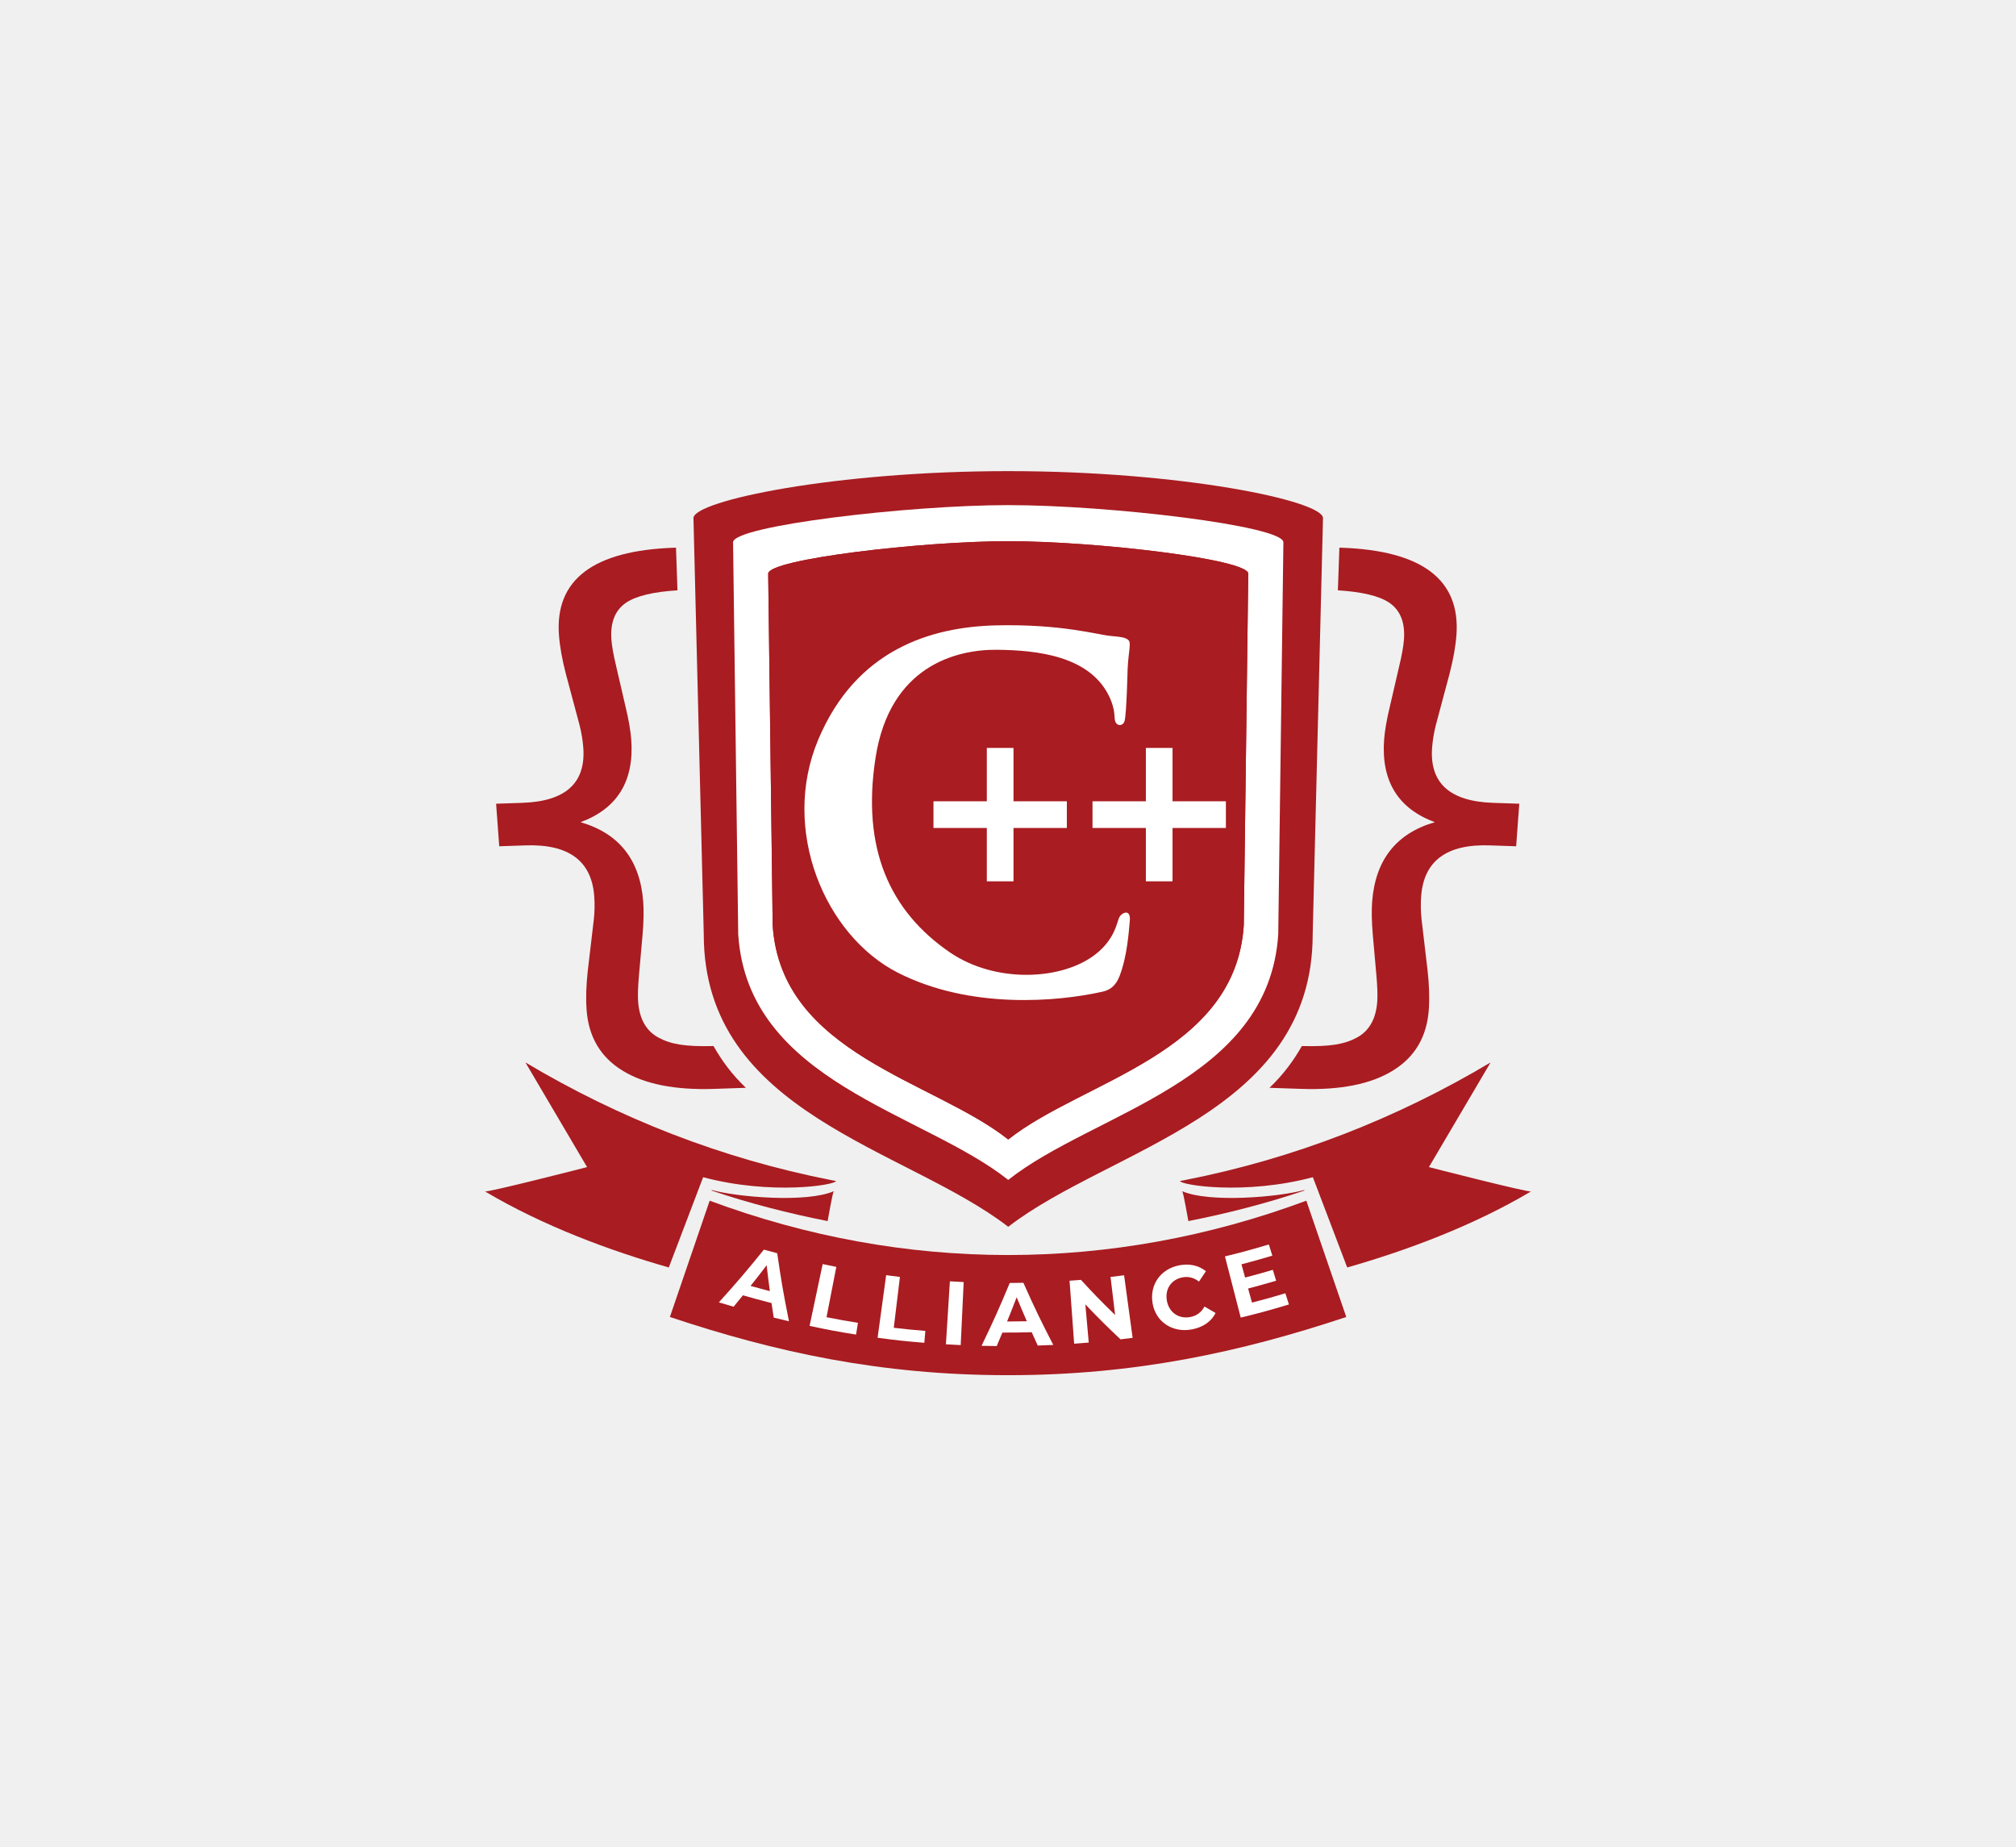
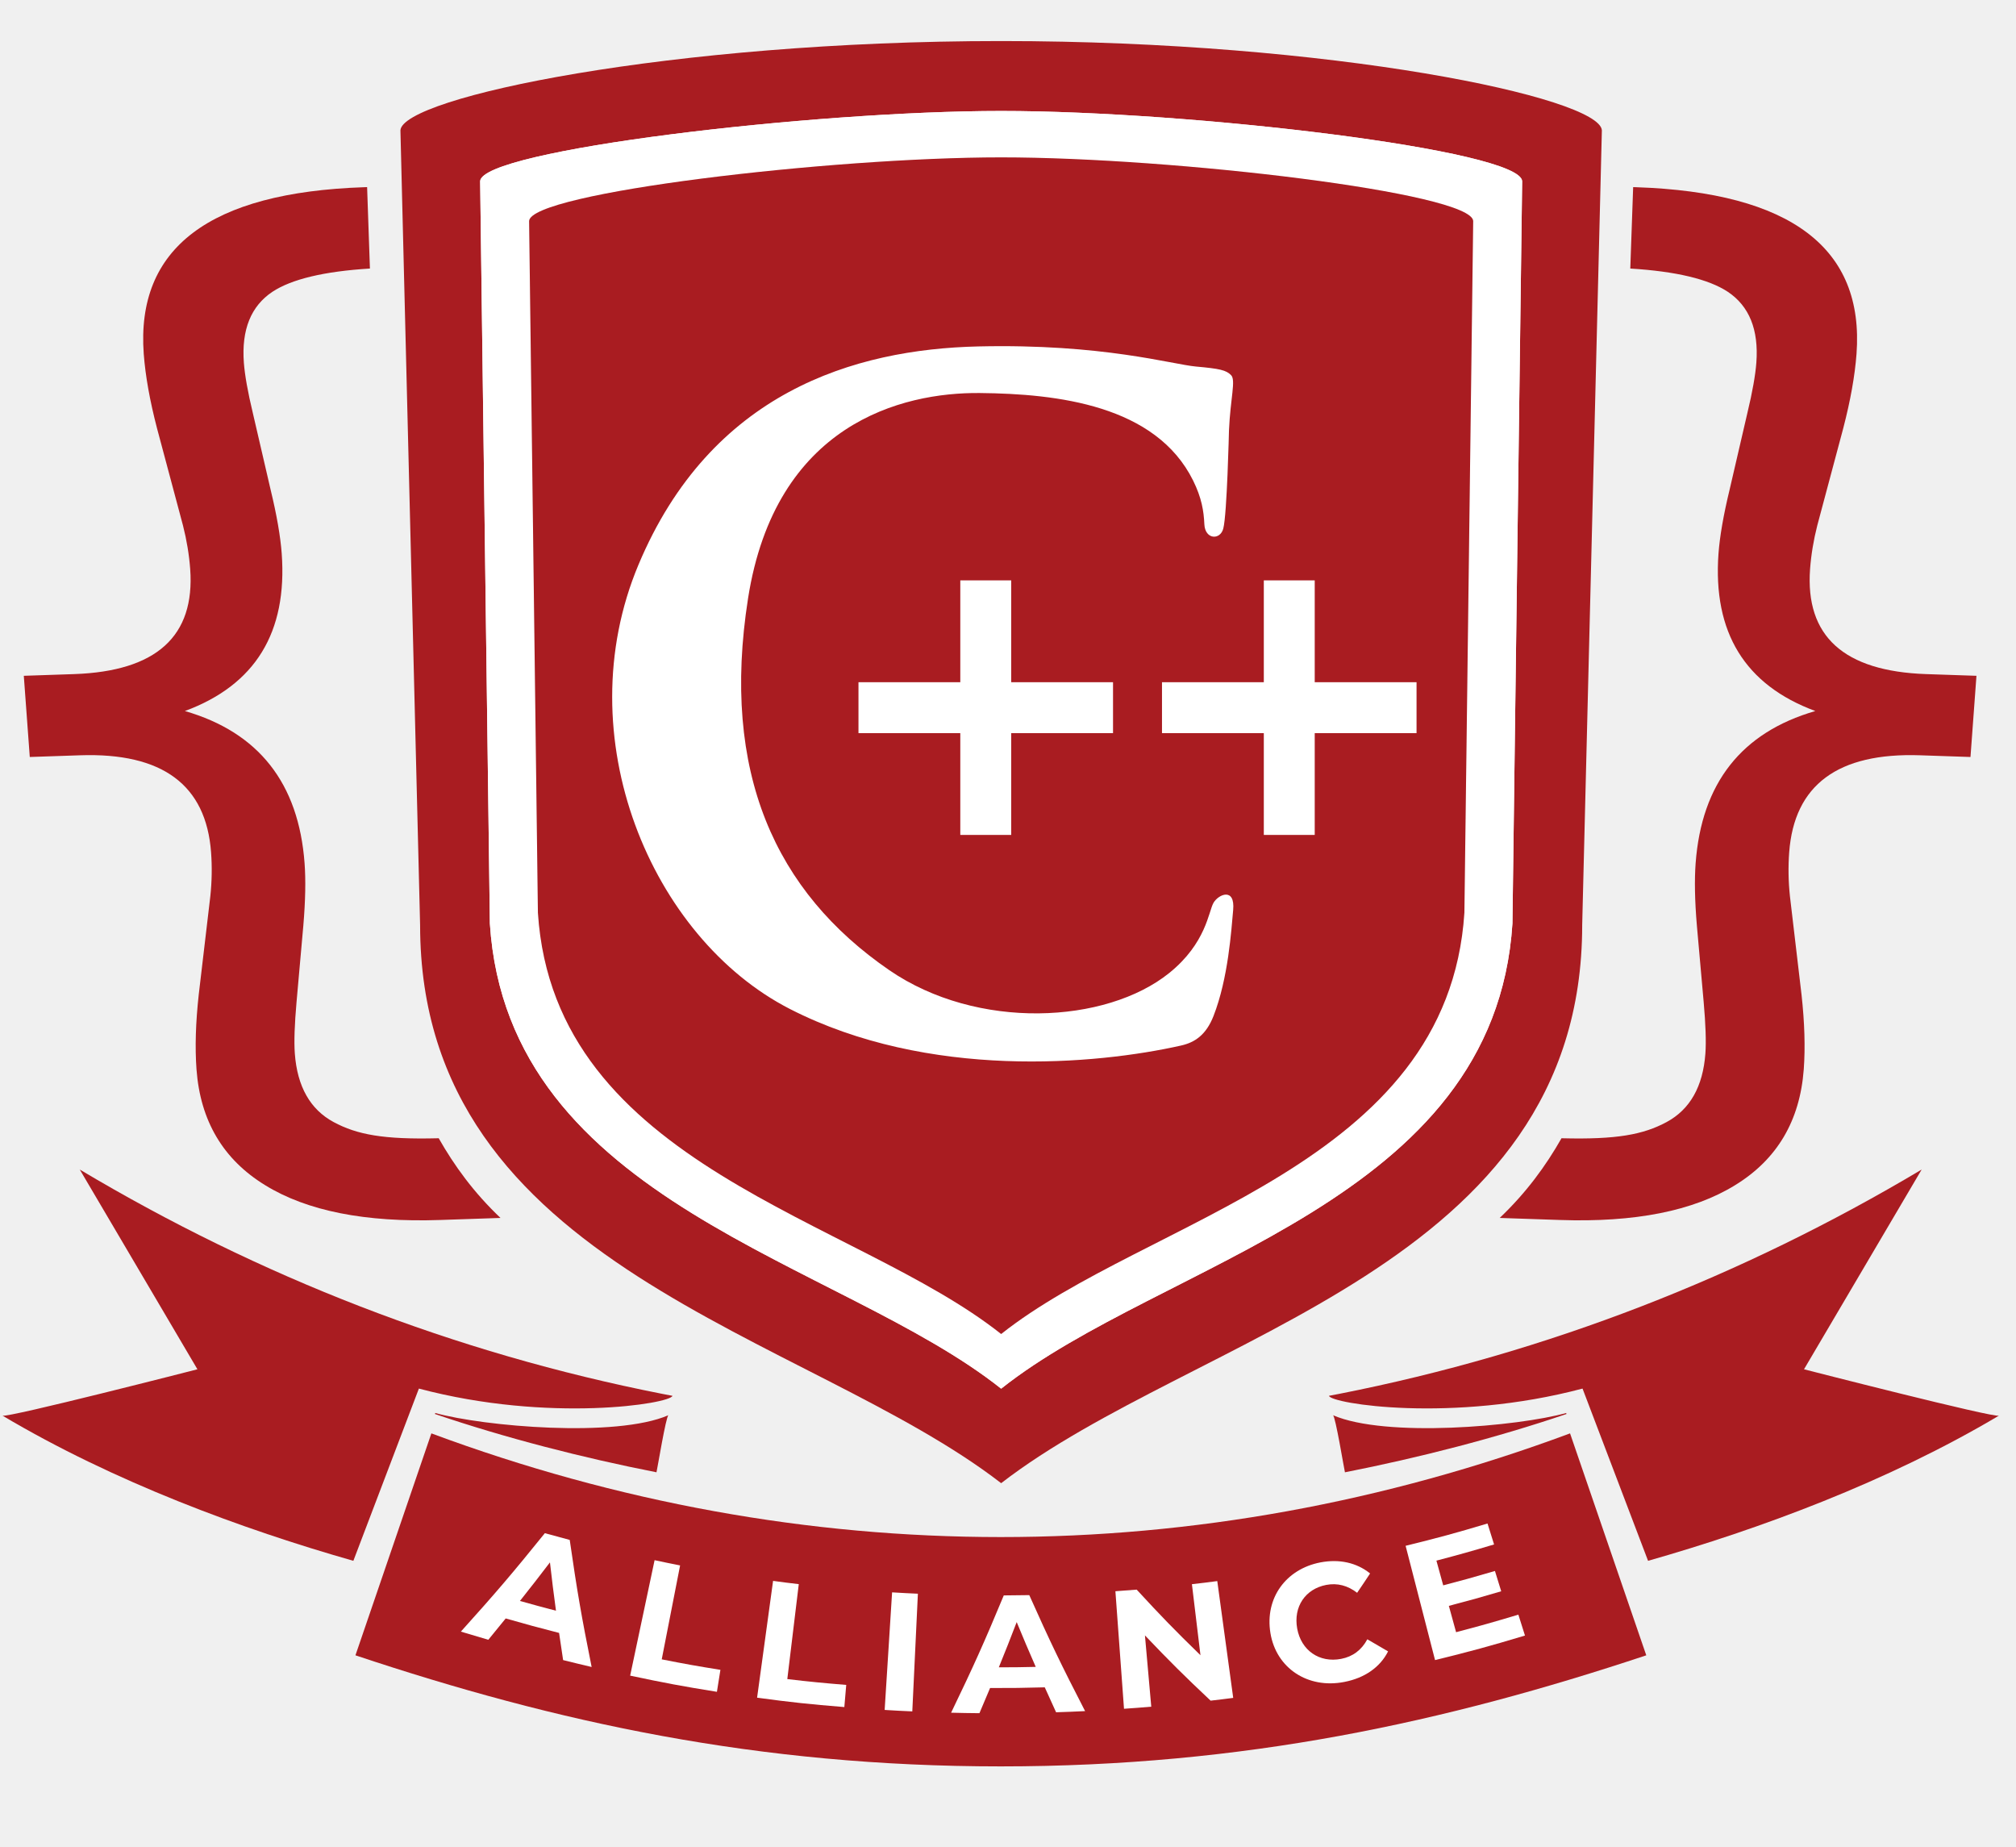
- <svg xmlns="http://www.w3.org/2000/svg" version="1.1" width="415" height="380" id="Layer_1" x="0px" y="0px" viewBox="0 0 792 612" style="enable-background:new 0 0 792 612;" xml:space="preserve">
+ <svg xmlns="http://www.w3.org/2000/svg" version="1.1" width="415" height="380" id="Layer_1" x="0px" y="0px" viewBox="190 120 415 380" xml:space="preserve">
  <style type="text/css">
	.st0{fill-rule:evenodd;clip-rule:evenodd;fill:#A91C21;}
	.st1{fill-rule:evenodd;clip-rule:evenodd;fill:#FFFFFF;}
	.st2{fill:#FFFFFF;}
</style>
  <g>
    <g>
      <g>
        <path class="st0" d="M266.15,175.27c-9.44,0.58-16.14,2.19-20.08,4.79c-4.4,2.94-6.38,7.78-5.87,14.59     c0.19,2.51,0.79,5.98,1.86,10.41l3.64,15.7c1.28,5.27,2.03,9.66,2.29,13.14c1.2,16.28-5.45,27.09-19.93,32.44     c15.2,4.4,23.42,14.86,24.64,31.34c0.25,3.4,0.18,7.67-0.26,12.84l-1.4,15.75c-0.4,4.55-0.53,8.08-0.35,10.56     c0.5,6.81,3.18,11.52,7.99,14.11c4.79,2.58,10.31,3.62,21.51,3.33c0.04,0,0.1-0.04,0.12,0c3.2,5.63,7.19,11.15,12.72,16.4     l-12.39,0.42c-15.41,0.53-27.47-1.85-36.09-7.18c-8.62-5.29-13.32-13.23-14.1-23.83c-0.33-4.52-0.17-9.65,0.46-15.37l2.39-20.28     c0.32-3.04,0.37-6.06,0.15-9c-1.02-13.88-10.02-20.56-26.98-19.98l-10.34,0.35l-1.23-16.71l10.34-0.35     c16.96-0.58,24.93-7.79,23.91-21.64c-0.22-2.94-0.71-5.91-1.48-8.94l-5.36-20.06c-1.47-5.65-2.38-10.74-2.72-15.26     c-1.61-21.77,13.5-33.24,45.38-34.31l0.6-0.02L266.15,175.27z" />
      </g>
      <g>
        <path class="st0" d="M525.6,175.27c9.44,0.58,16.14,2.19,20.08,4.79c4.4,2.94,6.38,7.78,5.87,14.59     c-0.19,2.51-0.79,5.98-1.86,10.41l-3.64,15.7c-1.28,5.27-2.03,9.66-2.29,13.14c-1.2,16.28,5.46,27.09,19.93,32.44     c-15.2,4.4-23.42,14.86-24.64,31.34c-0.25,3.4-0.18,7.67,0.26,12.84l1.4,15.75c0.4,4.55,0.53,8.08,0.35,10.56     c-0.5,6.81-3.18,11.52-7.99,14.11c-4.79,2.58-10.31,3.62-21.51,3.33c-0.04,0-0.1-0.04-0.12,0c-3.2,5.63-7.2,11.15-12.72,16.4     l12.39,0.42c15.41,0.53,27.47-1.85,36.09-7.18c8.62-5.29,13.32-13.23,14.11-23.83c0.33-4.52,0.17-9.65-0.46-15.37l-2.39-20.28     c-0.32-3.04-0.37-6.06-0.15-9c1.03-13.88,10.02-20.56,26.98-19.98l10.34,0.35l1.23-16.71l-10.34-0.35     c-16.96-0.58-24.93-7.79-23.91-21.64c0.22-2.94,0.71-5.91,1.48-8.94l5.36-20.06c1.47-5.65,2.38-10.74,2.72-15.26     c1.61-21.77-13.5-33.24-45.38-34.31l-0.6-0.02L525.6,175.27z" />
      </g>
      <g>
        <path class="st0" d="M327.6,411.27c-10.83,4.7-38.07,2.3-47.99-0.45l-0.08,0.2c14.56,4.95,30.49,9.03,45.61,12     C325.28,422.55,327.09,411.48,327.6,411.27z" />
      </g>
      <g>
        <path class="st0" d="M464.4,411.27c10.83,4.7,38.07,2.3,47.99-0.45l0.08,0.2c-14.56,4.95-30.49,9.03-45.61,12     C466.72,422.55,464.91,411.48,464.4,411.27z" />
      </g>
      <g>
        <path class="st0" d="M513.2,415.01c-76.55,28.46-157.85,28.45-234.4,0l-15.63,45.68c41.33,13.79,82.76,22.86,132.83,22.86     s91.56-9.12,132.89-22.86L513.2,415.01z" />
      </g>
      <g>
        <path class="st0" d="M585.58,360.71c-36.91,22-77.04,37.73-119.92,46.17l-2.09,0.4c0.35,1.6,25.32,5.64,52.2-1.49l13.49,35.45     c22.92-6.53,49.28-16.25,72.23-29.88c-0.9,0.53-40.13-9.54-40.13-9.54L585.58,360.71z" />
      </g>
      <g>
        <path class="st0" d="M206.42,360.71c36.91,22,77.04,37.73,119.92,46.17l2.09,0.4c-0.35,1.6-25.32,5.64-52.2-1.49l-13.49,35.45     c-22.92-6.53-49.28-16.25-72.23-29.88c0.9,0.53,40.13-9.54,40.13-9.54L206.42,360.71z" />
      </g>
      <g>
-         <g>
-           <path class="st0" d="M396.18,128.45H396c-67.94,0-123.15,11.59-123.57,18.37l4.05,163.58c0,70.6,79.57,83.93,119.61,114.86      C436.13,394.33,515.7,381,515.7,310.4l4.05-163.58C519.33,140.04,464.12,128.45,396.18,128.45z" />
-           <path class="st0" d="M502.17,310.35c-3.74,58.14-72.58,69.9-106.08,96.5c-33.5-26.6-102.34-38.36-106.08-96.5l-2.02-153.99      c0.28-6.47,69.08-14.56,108.1-14.56c39.57,0,107.82,8.09,108.1,14.56L502.17,310.35z" />
-         </g>
-         <path class="st1" d="M396.09,141.8c-39.02,0-107.82,8.09-108.1,14.56l2.02,153.99c3.74,58.14,72.58,69.9,106.08,96.5     c33.5-26.6,102.34-38.36,106.08-96.5l2.02-153.99C503.91,149.89,435.66,141.8,396.09,141.8z M488.63,306.81     c-3.26,50.7-63.31,60.96-92.54,84.16c-29.23-23.2-89.27-33.46-92.54-84.16l-1.76-138.13c0.24-5.65,60.26-12.71,94.3-12.71     c34.52,0,94.05,7.06,94.3,12.71L488.63,306.81z" />
+         <path class="st0" d="M396.18,128.45H396c-67.94,0-123.15,11.59-123.57,18.37l4.05,163.58c0,70.6,79.57,83.93,119.61,114.86     C436.13,394.33,515.7,381,515.7,310.4l4.05-163.58C519.33,140.04,464.12,128.45,396.18,128.45z M501.34,310.07     c-3.71,57.68-72.01,69.35-105.25,95.74c-33.24-26.39-101.54-38.06-105.25-95.74l-2-152.78c0.28-6.42,68.54-14.45,107.25-14.45     c39.26,0,106.97,8.03,107.25,14.45L501.34,310.07z" />
+         <path class="st1" d="M396.09,142.84c-38.71,0-106.97,8.03-107.25,14.45l2,152.78c3.71,57.68,72.01,69.35,105.25,95.74     c33.24-26.39,101.54-38.06,105.25-95.74l2-152.78C503.06,150.87,435.35,142.84,396.09,142.84z M491.45,307.83     c-3.36,52.25-65.24,62.82-95.36,86.73c-30.12-23.91-91.99-34.48-95.36-86.73l-1.81-142.34c0.25-5.82,62.1-13.1,97.17-13.1     c35.57,0,96.92,7.28,97.17,13.1L491.45,307.83z" />
      </g>
      <g>
-         <path class="st0" d="M490.39,168.68l-1.76,138.13c-3.26,50.7-63.31,60.96-92.54,84.16c-29.23-23.2-89.27-33.46-92.54-84.16     l-1.76-138.13c0.24-5.65,60.26-12.71,94.3-12.71C430.61,155.97,490.14,163.04,490.39,168.68z" />
+         <path class="st0" d="M493.26,165.49l-1.81,142.34c-3.36,52.25-65.24,62.82-95.36,86.73c-30.12-23.91-91.99-34.48-95.36-86.73     l-1.81-142.34c0.25-5.82,62.1-13.1,97.17-13.1C431.66,152.39,493.01,159.67,493.26,165.49z" />
      </g>
      <g>
-         <polygon class="st1" points="387.68,237.17 398.16,237.17 398.16,258.13 419.12,258.13 419.12,268.61 398.16,268.61      398.16,289.57 387.68,289.57 387.68,268.61 366.72,268.61 366.72,258.13 387.68,258.13    " />
+         <polygon class="st1" points="387.68,239.45 398.16,239.45 398.16,260.41 419.12,260.41 419.12,270.89 398.16,270.89     398.16,291.84 387.68,291.84 387.68,270.89 366.72,270.89 366.72,260.41 387.68,260.41    " />
      </g>
      <g>
-         <polygon class="st1" points="450.16,237.17 460.64,237.17 460.64,258.13 481.6,258.13 481.6,268.61 460.64,268.61 460.64,289.57      450.16,289.57 450.16,268.61 429.2,268.61 429.2,258.13 450.16,258.13    " />
+         <polygon class="st1" points="450.16,239.45 460.64,239.45 460.64,260.41 481.6,260.41 481.6,270.89 460.64,270.89 460.64,291.84     450.16,291.84 450.16,270.89 429.2,270.89 429.2,260.41 450.16,260.41    " />
      </g>
    </g>
    <g>
      <g>
-         <path class="st2" d="M303.1,455.22c-4.51-1.16-6.76-1.77-11.24-3.04c-1.45,1.8-2.19,2.7-3.66,4.48     c-2.32-0.67-3.47-1.02-5.78-1.72c7.34-8.15,10.88-12.29,17.68-20.71c2.09,0.58,3.14,0.87,5.24,1.42     c1.54,10.68,2.46,16.03,4.62,26.73c-2.4-0.56-3.6-0.85-6-1.45C303.6,458.64,303.43,457.5,303.1,455.22z M302.45,450.54     c-0.55-4.07-0.8-6.11-1.27-10.17c-2.49,3.27-3.75,4.89-6.32,8.12C297.89,449.34,299.41,449.75,302.45,450.54z" />
-         <path class="st2" d="M323.19,439.91c2.15,0.46,3.22,0.68,5.37,1.1c-1.54,7.9-2.32,11.85-3.86,19.76     c4.93,0.97,7.4,1.41,12.35,2.21c-0.3,1.85-0.44,2.77-0.74,4.62c-7.32-1.17-10.98-1.86-18.26-3.41     C320.11,454.47,321.14,449.62,323.19,439.91z" />
-         <path class="st2" d="M348.13,444.27c2.16,0.29,3.24,0.43,5.41,0.68c-0.96,7.99-1.45,11.99-2.41,19.98     c4.96,0.58,7.44,0.82,12.4,1.23c-0.16,1.86-0.24,2.8-0.4,4.66c-7.35-0.6-11.02-0.98-18.36-1.98     C346.11,459.01,346.79,454.1,348.13,444.27z" />
-         <path class="st2" d="M373.17,446.68c2.17,0.13,3.25,0.19,5.42,0.29c-0.47,9.91-0.7,14.86-1.17,24.76     c-2.33-0.1-3.49-0.17-5.81-0.31C372.24,461.53,372.55,456.58,373.17,446.68z" />
-         <path class="st2" d="M405.31,466.67c-4.6,0.12-6.9,0.15-11.51,0.14c-0.88,2.12-1.33,3.18-2.24,5.3c-2.39-0.02-3.58-0.04-5.96-0.1     c4.73-9.81,6.95-14.75,11.08-24.68c2.15-0.01,3.22-0.02,5.36-0.07c4.4,9.83,6.75,14.72,11.75,24.4c-2.44,0.12-3.66,0.17-6.1,0.25     C406.72,469.82,406.25,468.77,405.31,466.67z M403.4,462.36c-1.64-3.76-2.44-5.65-4-9.42c-1.46,3.81-2.22,5.72-3.76,9.52     C398.74,462.45,400.3,462.43,403.4,462.36z" />
-         <path class="st2" d="M441.61,444.31c1.34,9.83,2.01,14.74,3.35,24.57c-1.9,0.25-2.85,0.36-4.75,0.59     c-5.72-5.39-8.49-8.14-13.82-13.73c0.53,6,0.8,9,1.33,15c-2.29,0.19-3.44,0.28-5.73,0.44c-0.73-9.89-1.09-14.84-1.81-24.73     c1.79-0.13,2.69-0.19,4.48-0.34c5.17,5.62,7.86,8.38,13.42,13.8c-0.72-5.98-1.08-8.97-1.8-14.95     C438.42,444.72,439.48,444.59,441.61,444.31z" />
-         <path class="st2" d="M452.79,455.24c-1.21-7.38,3.3-13.46,10.5-14.85c3.99-0.77,7.64,0.05,10.47,2.32     c-1.08,1.63-1.62,2.45-2.73,4.07c-1.99-1.54-4.17-2.1-6.51-1.65c-4.38,0.85-6.93,4.58-6.1,9.18c0.83,4.6,4.67,7.27,9.26,6.38     c2.45-0.47,4.31-1.87,5.51-4.11c1.73,1.03,2.61,1.53,4.36,2.54c-1.65,3.31-4.9,5.6-9.22,6.43     C460.64,467.03,454,462.62,452.79,455.24z" />
-         <path class="st2" d="M504.97,451.37c0.55,1.76,0.83,2.64,1.39,4.4c-7.53,2.26-11.32,3.29-18.93,5.16     c-2.48-9.62-3.72-14.42-6.2-24.04c6.93-1.7,10.38-2.64,17.24-4.69c0.55,1.76,0.83,2.64,1.38,4.4c-4.83,1.44-7.26,2.12-12.13,3.4     c0.57,2.08,0.86,3.12,1.43,5.2c4.37-1.14,6.55-1.75,10.88-3.03c0.53,1.71,0.79,2.56,1.32,4.27c-4.39,1.29-6.6,1.91-11.02,3.06     c0.61,2.22,0.91,3.32,1.52,5.54C497.12,453.68,499.74,452.94,504.97,451.37z" />
+         <path class="st2" d="M305.09,456.08c-4.41-1.13-6.61-1.73-10.99-2.98c-1.42,1.76-2.14,2.64-3.58,4.39c-2.27-0.66-3.4-1-5.65-1.68     c7.18-7.97,10.64-12.02,17.29-20.26c2.05,0.57,3.07,0.85,5.12,1.39c1.5,10.44,2.41,15.68,4.51,26.15     c-2.35-0.55-3.53-0.84-5.87-1.42C305.58,459.43,305.41,458.31,305.09,456.08z M304.45,451.51c-0.54-3.98-0.78-5.97-1.24-9.95     c-2.44,3.19-3.67,4.78-6.18,7.94C299.99,450.33,301.48,450.73,304.45,451.51z" />
+         <path class="st2" d="M324.75,441.11c2.1,0.45,3.15,0.66,5.25,1.08c-1.51,7.73-2.27,11.6-3.78,19.33     c4.82,0.95,7.24,1.38,12.08,2.16c-0.29,1.81-0.43,2.71-0.72,4.52c-7.16-1.15-10.74-1.82-17.86-3.33     C321.73,455.35,322.73,450.6,324.75,441.11z" />
+         <path class="st2" d="M349.14,445.37c2.11,0.29,3.17,0.42,5.29,0.67c-0.94,7.82-1.41,11.72-2.36,19.54     c4.85,0.57,7.28,0.8,12.13,1.2c-0.16,1.82-0.24,2.73-0.39,4.56c-7.19-0.59-10.78-0.96-17.96-1.93     C347.17,459.8,347.82,454.99,349.14,445.37z" />
+         <path class="st2" d="M373.64,447.73c2.12,0.13,3.18,0.18,5.31,0.28c-0.46,9.69-0.69,14.53-1.15,24.22     c-2.28-0.1-3.41-0.16-5.69-0.3C372.72,462.25,373.03,457.41,373.64,447.73z" />
+         <path class="st2" d="M405.07,467.28c-4.5,0.12-6.75,0.15-11.26,0.14c-0.87,2.08-1.3,3.11-2.19,5.18c-2.33-0.02-3.5-0.04-5.83-0.1     c4.63-9.59,6.8-14.42,10.84-24.14c2.1-0.01,3.15-0.02,5.25-0.06c4.3,9.62,6.6,14.39,11.49,23.87c-2.39,0.12-3.58,0.16-5.97,0.24     C406.46,470.37,405.99,469.34,405.07,467.28z M403.21,463.07c-1.61-3.68-2.39-5.52-3.92-9.22c-1.43,3.73-2.17,5.59-3.68,9.31     C398.65,463.16,400.17,463.14,403.21,463.07z" />
+         <path class="st2" d="M440.58,445.41c1.31,9.61,1.97,14.42,3.28,24.04c-1.86,0.24-2.79,0.36-4.65,0.57     c-5.6-5.27-8.3-7.96-13.52-13.43c0.52,5.87,0.78,8.8,1.3,14.67c-2.24,0.19-3.36,0.28-5.61,0.43c-0.71-9.68-1.06-14.51-1.77-24.19     c1.75-0.12,2.63-0.19,4.38-0.33c5.06,5.49,7.69,8.2,13.13,13.5c-0.71-5.85-1.06-8.77-1.76-14.62     C437.46,445.81,438.5,445.69,440.58,445.41z" />
+         <path class="st2" d="M451.52,456.1c-1.18-7.22,3.23-13.17,10.27-14.53c3.91-0.75,7.47,0.04,10.25,2.27     c-1.05,1.6-1.59,2.39-2.67,3.98c-1.95-1.5-4.07-2.06-6.37-1.62c-4.29,0.83-6.78,4.48-5.97,8.98c0.81,4.5,4.57,7.11,9.05,6.24     c2.4-0.46,4.21-1.83,5.39-4.03c1.7,1,2.55,1.5,4.27,2.49c-1.62,3.23-4.79,5.48-9.02,6.29C459.2,467.64,452.7,463.32,451.52,456.1     z" />
+         <path class="st2" d="M502.56,452.32c0.54,1.72,0.81,2.58,1.36,4.3c-7.36,2.21-11.07,3.22-18.51,5.05     c-2.42-9.41-3.64-14.11-6.06-23.52c6.78-1.67,10.15-2.58,16.86-4.59c0.54,1.72,0.81,2.58,1.35,4.31     c-4.73,1.41-7.1,2.08-11.87,3.33c0.56,2.03,0.84,3.05,1.4,5.09c4.27-1.12,6.4-1.71,10.65-2.96c0.52,1.67,0.77,2.51,1.29,4.18     c-4.3,1.27-6.45,1.87-10.78,3c0.6,2.17,0.89,3.25,1.49,5.42C494.88,454.58,497.45,453.85,502.56,452.32z" />
      </g>
    </g>
    <g>
-       <path class="st2" d="M442.99,206.31c0.29-6.65,1.45-10.34,0.43-11.37c-1.01-1.03-2.31-1.33-7.23-1.77    c-4.91-0.44-19.22-4.73-44.8-4.14c-25.58,0.59-55.06,9.45-69.95,44.91s2.66,76.84,31.14,91.44c28.54,14.62,63.14,11.46,80.57,7.53    c2.83-0.64,5.13-2.19,6.65-6.06c3.05-7.78,3.67-17.69,4.05-21.82c0.43-4.73-3.03-3.25-4.05-1.48s-1.49,8.29-9.1,14.43    c-13.01,10.49-39.53,11.88-57.66-0.59c-23.41-16.1-34.68-40.62-29.05-76.52c5.64-35.9,31.65-42.4,47.69-42.25    c16.04,0.15,36.25,2.51,43.93,18.02c1.77,3.58,2.19,6.3,2.31,8.97c0.14,3.2,3.28,3.33,3.9,0.89    C442.59,223.56,442.99,206.31,442.99,206.31z" />
+       <path class="st2" d="M442.99,208.58c0.29-6.65,1.45-10.34,0.43-11.37c-1.01-1.03-2.31-1.33-7.23-1.77    c-4.91-0.44-19.22-4.73-44.8-4.14c-25.58,0.59-55.06,9.45-69.95,44.91s2.66,76.84,31.14,91.44c28.54,14.62,63.14,11.46,80.57,7.53    c2.83-0.64,5.13-2.19,6.65-6.06c3.05-7.78,3.67-17.69,4.05-21.82c0.43-4.73-3.03-3.25-4.05-1.48s-1.49,8.29-9.1,14.43    c-13.01,10.49-39.53,11.88-57.66-0.59c-23.41-16.1-34.68-40.62-29.05-76.52c5.64-35.9,31.65-42.4,47.69-42.25    c16.04,0.15,36.25,2.51,43.93,18.02c1.77,3.58,2.19,6.3,2.31,8.97c0.14,3.2,3.28,3.33,3.9,0.89    C442.59,225.83,442.99,208.58,442.99,208.58z" />
    </g>
  </g>
</svg>
